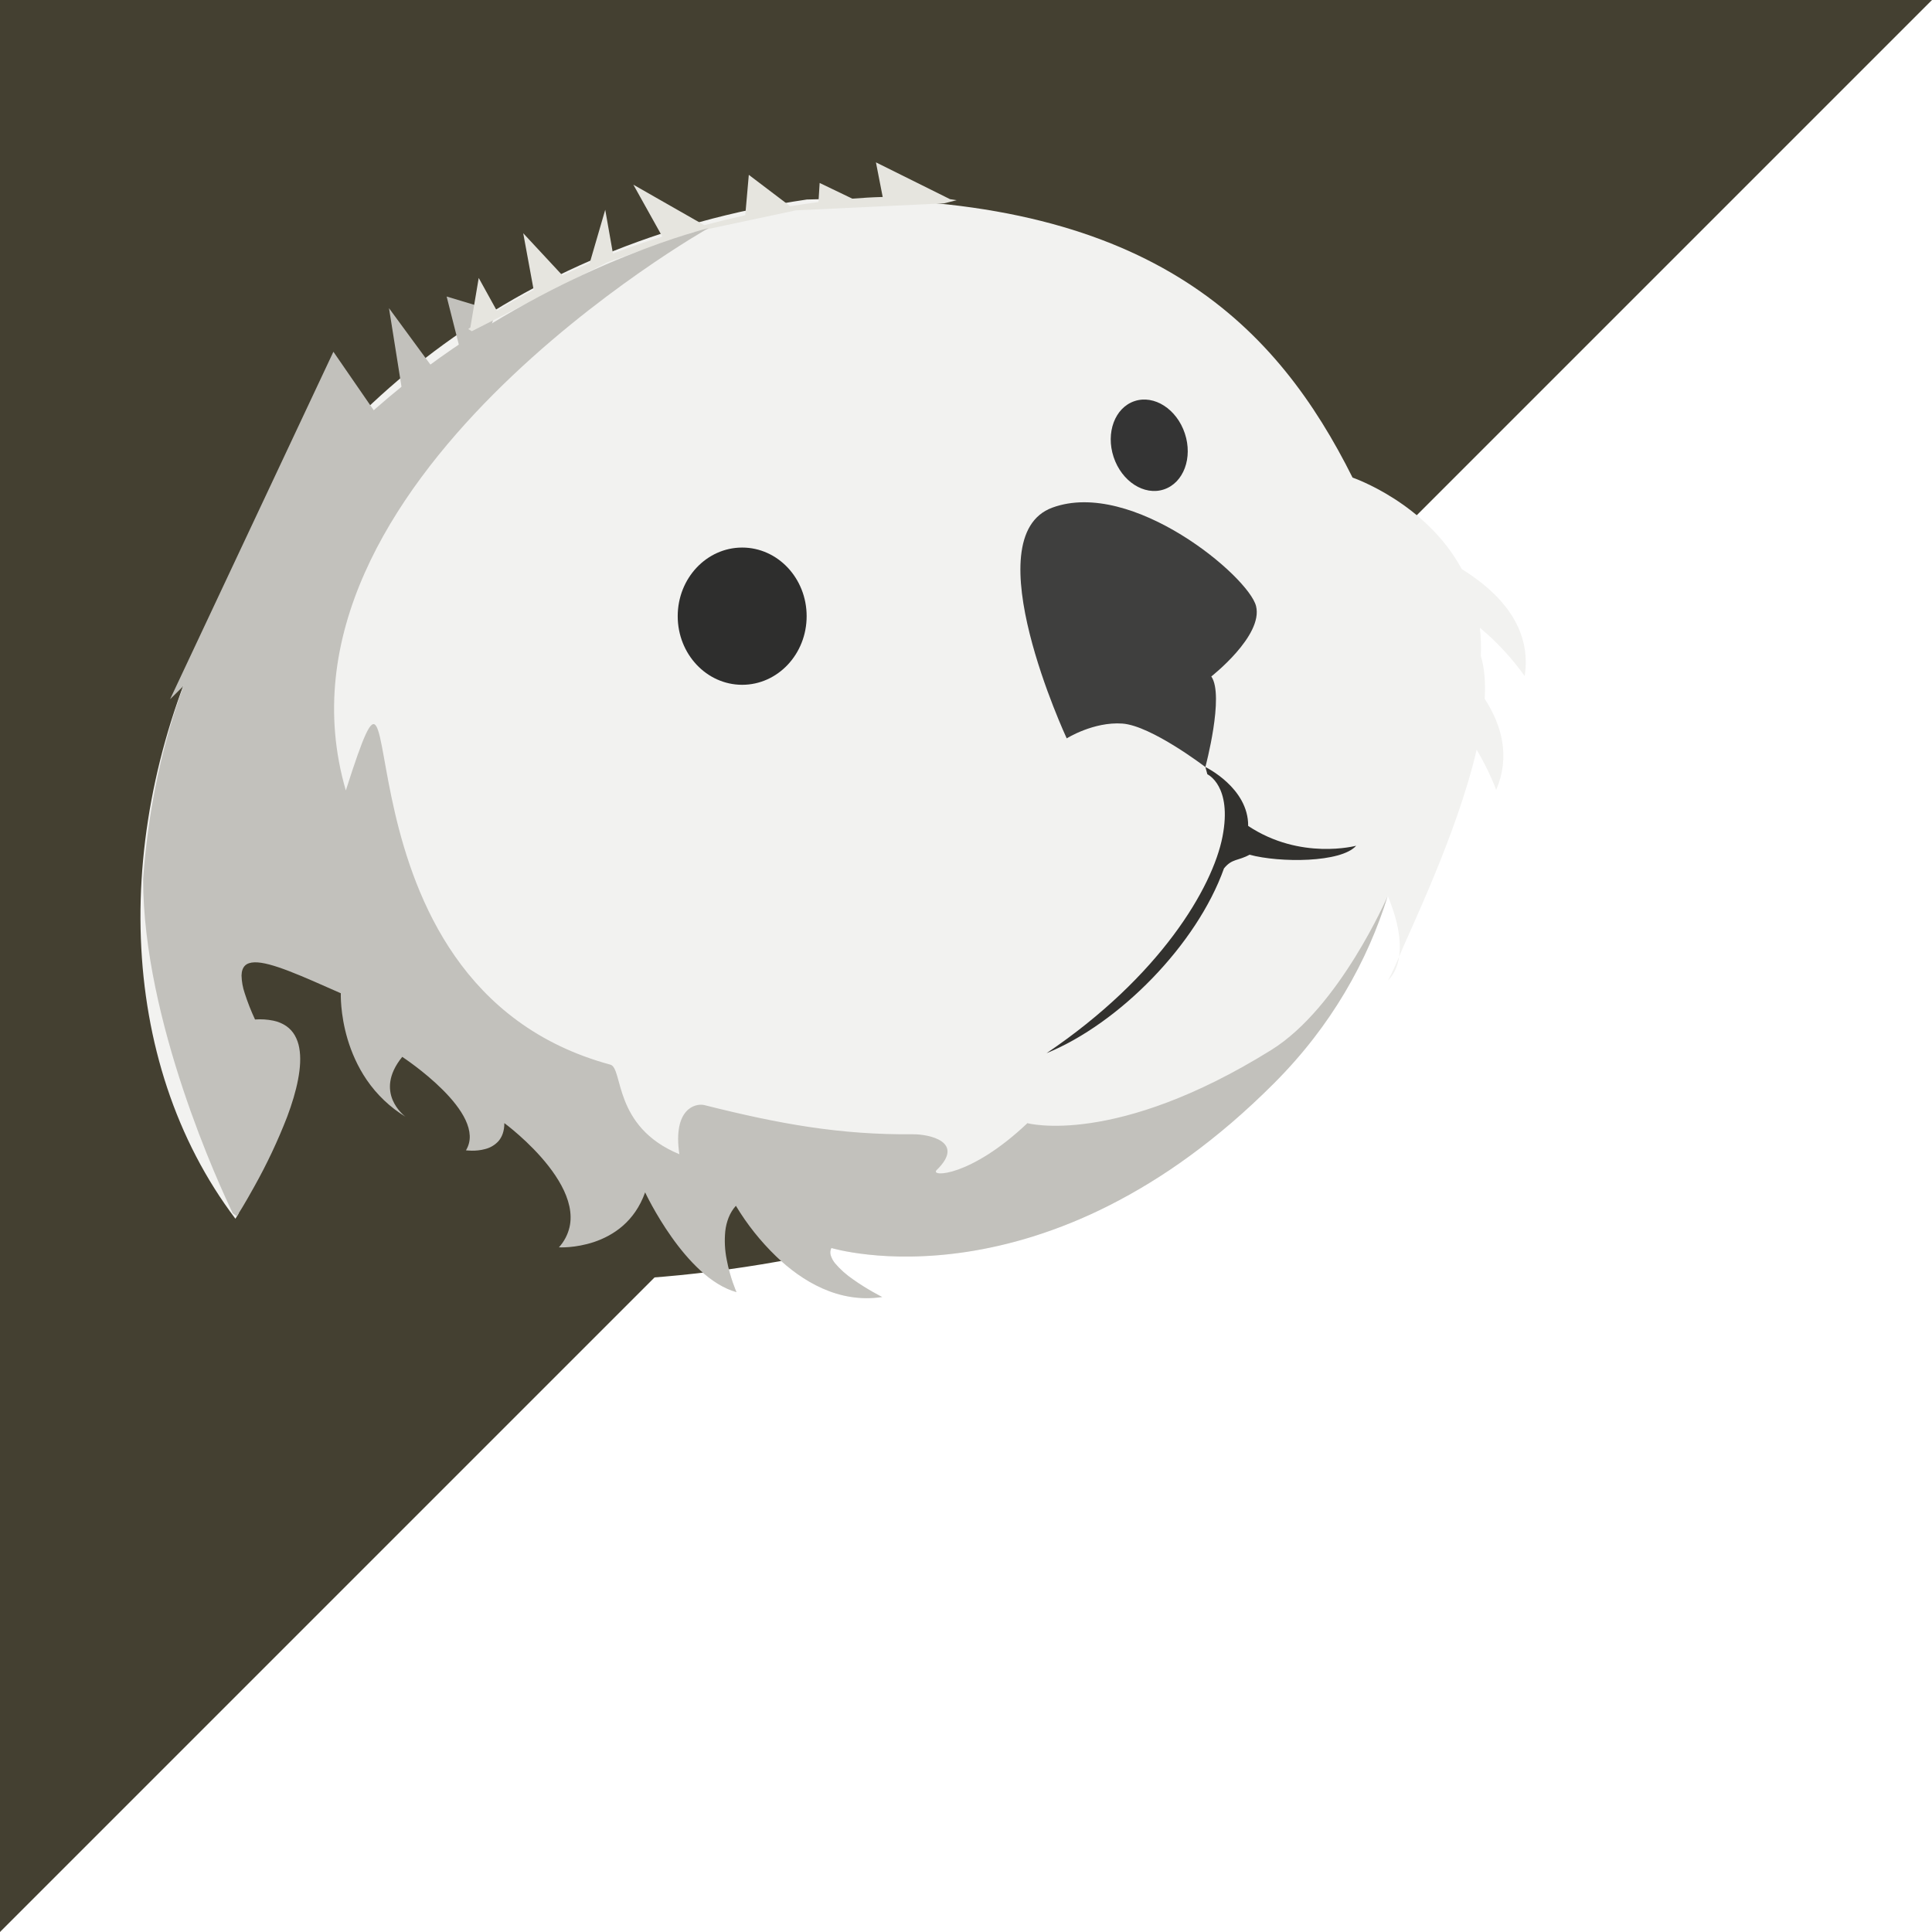
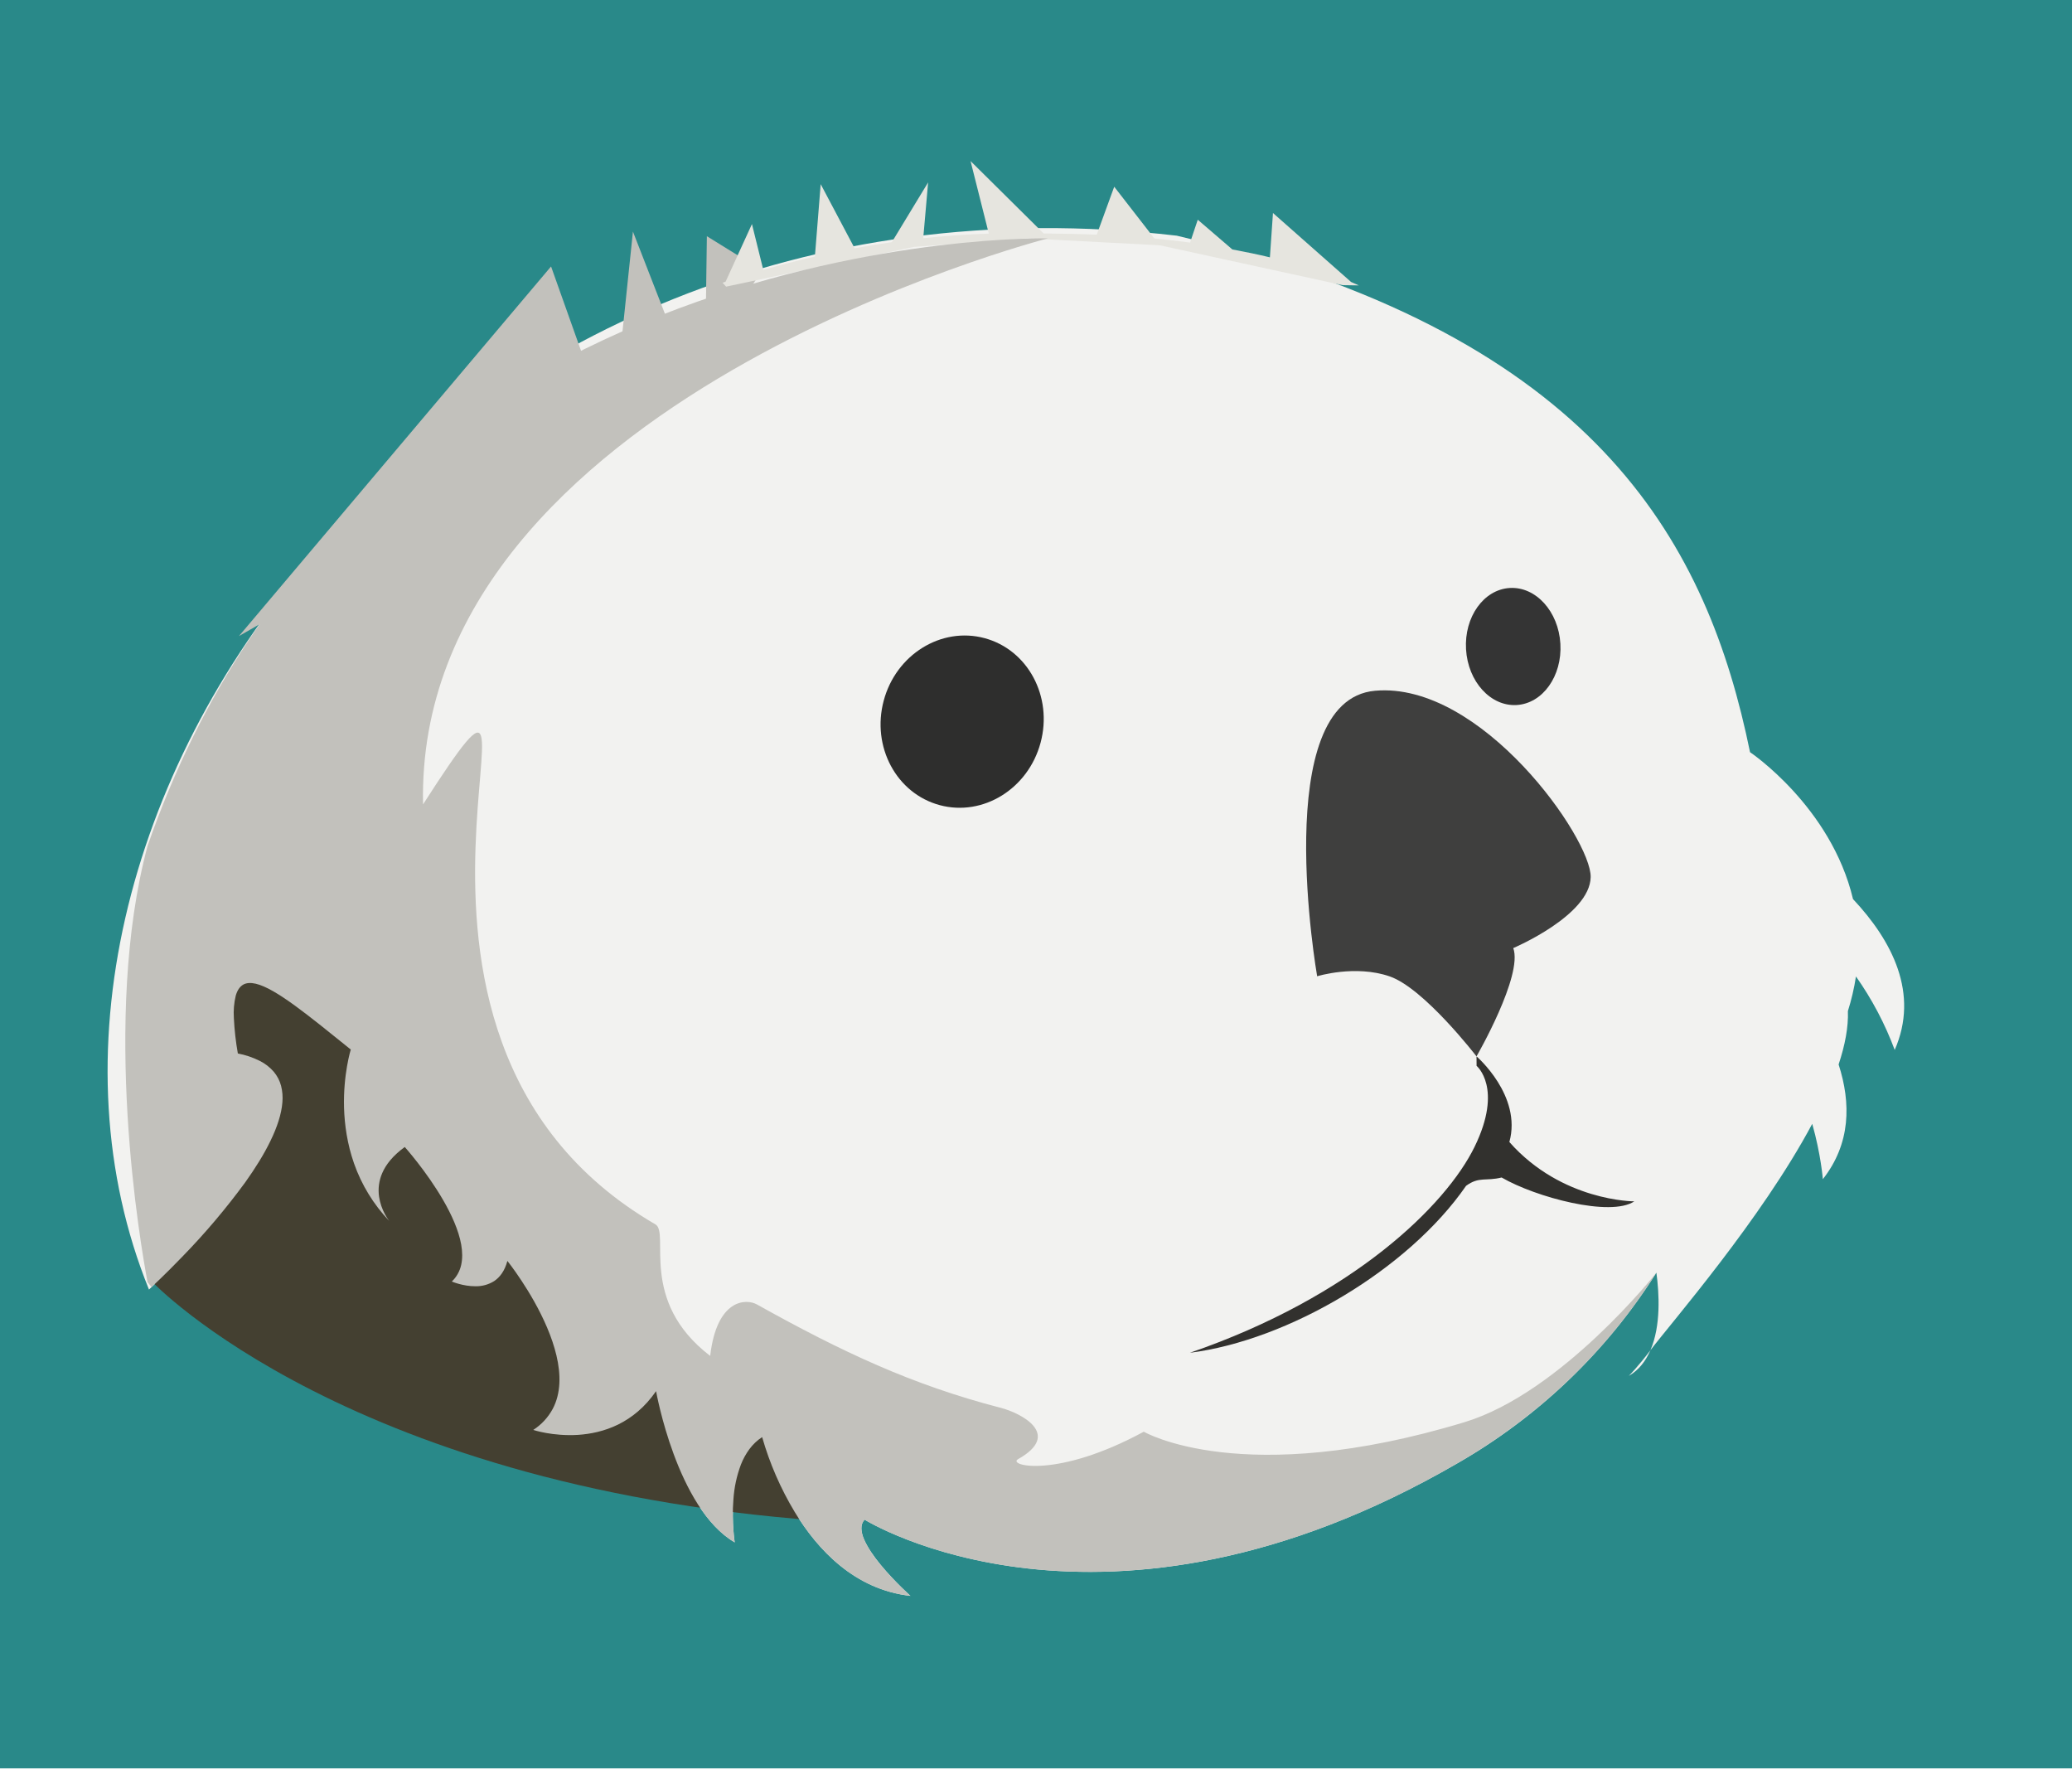
- <svg xmlns="http://www.w3.org/2000/svg" width="60mm" height="60mm" viewBox="0 0 60 60">
-   <g transform="translate(-.791 -2.665)">
-     <path d="M.791 2.665h60l-60 60z" fill="#444031" />
-     <path d="M26.817 8.844c-.316.001-.64.007-.969.017C7.467 11.573.697 30.719 8.102 40.514c0 0 4.09-6.396.61-6.189-1.17-2.575.233-1.887 2.664-.815 0 0-.104 2.54 2.01 3.836 0 0-1.019-.738-.102-1.859 0 0 2.68 1.746 1.978 2.901 0 0 1.193.18 1.193-.845 0 0 3.093 2.271 1.694 3.859 0 0 2.028.12 2.677-1.708 0 0 1.24 2.66 2.838 3.099 0 0-.808-1.809-.019-2.681 0 0 1.818 3.246 4.545 2.832 0 0-1.886-.95-1.578-1.522 0 0 6.623 2.027 13.754-5.125a14.06 14.06 0 003.523-5.81c.197.468.45 1.23.353 1.885.316-.778 1.803-3.817 2.408-6.424.405.679.606 1.25.606 1.25.437-1.024.189-1.988-.357-2.832.029-.5-.003-.953-.12-1.33a5.583 5.583 0 00-.029-.876 7.947 7.947 0 011.392 1.502c.228-1.502-.755-2.58-1.956-3.325-1.114-2.064-3.39-2.84-3.39-2.84-2.323-4.646-6.162-8.688-15.979-8.653zm17.425 23.528c-.191.472-.35.748-.35.748.205-.206.308-.467.35-.748z" fill="#f2f2f0" />
-     <ellipse cx="23.84" cy="21.801" rx="2.002" ry="2.131" fill-opacity=".812" />
-     <ellipse cx="29.42" cy="27.155" rx="1.165" ry="1.445" transform="rotate(-18.38)" fill-opacity=".783" />
-     <path d="M33.919 25.596s.83-.523 1.728-.46c.898.064 2.578 1.35 2.578 1.35s.596-2.223.184-2.813c0 0 1.618-1.265 1.39-2.184-.228-.92-3.852-3.963-6.324-3.06-2.473.904.444 7.167.444 7.167z" fill-opacity=".74" />
-     <path style="line-height:normal;font-variant-ligatures:normal;font-variant-position:normal;font-variant-caps:normal;font-variant-numeric:normal;font-variant-alternates:normal;font-variant-east-asian:normal;font-feature-settings:normal;font-variation-settings:normal;text-indent:0;text-align:start;text-decoration-line:none;text-decoration-style:solid;text-decoration-color:#000;text-transform:none;text-orientation:mixed;white-space:normal;shape-padding:0;shape-margin:0;inline-size:0;isolation:auto;mix-blend-mode:normal;solid-color:#000;solid-opacity:1" d="M38.225 26.485l.062.226s.778.352.47 1.936c-.307 1.583-1.943 4.35-5.465 6.726 2.26-.924 4.667-3.373 5.511-5.739.25-.31.439-.229.793-.425.94.254 2.847.251 3.312-.279 0 0-1.724.466-3.354-.615.01-1.185-1.33-1.83-1.33-1.83z" color="#000" font-weight="400" font-family="sans-serif" overflow="visible" fill="#32312e" />
+ <svg xmlns="http://www.w3.org/2000/svg" width="51.082mm" height="43.588mm" version="1.1" viewBox="0 0 51.082 43.588">
+   <rect width="51.082" height="43.588" fill="#298989" />
+   <g transform="rotate(15.011 28.502 21.01)">
+     <path d="m26.026 6.179c-0.316 1e-3 -0.64 7e-3 -0.969 0.017-18.381 2.712-25.151 21.858-17.746 31.653 0 0 4.09-6.396 0.61-6.189-1.17-2.575 0.233-1.887 2.664-0.815 0 0-0.104 2.54 2.01 3.836 0 0-1.019-0.738-0.102-1.859 0 0 2.68 1.746 1.978 2.901 0 0 1.193 0.18 1.193-0.845 0 0 3.093 2.271 1.694 3.859 0 0 2.028 0.12 2.677-1.708 0 0 1.24 2.66 2.838 3.099 0 0-0.808-1.809-0.019-2.681 0 0 1.818 3.246 4.545 2.832 0 0-1.886-0.95-1.578-1.522 0 0 6.623 2.027 13.754-5.125a14.06 14.06 0 0 0 3.523-5.81c0.197 0.468 0.45 1.23 0.353 1.885 0.316-0.778 1.803-3.817 2.408-6.424 0.405 0.679 0.606 1.25 0.606 1.25 0.437-1.024 0.189-1.988-0.357-2.832 0.029-0.5-3e-3 -0.953-0.12-1.33a5.583 5.583 0 0 0-0.029-0.876 7.947 7.947 0 0 1 1.392 1.502c0.228-1.502-0.755-2.58-1.956-3.325-1.114-2.064-3.39-2.84-3.39-2.84-2.323-4.646-6.162-8.688-15.979-8.653zm17.425 23.528c-0.191 0.472-0.35 0.748-0.35 0.748 0.205-0.206 0.308-0.467 0.35-0.748z" fill="#f2f2f0" />
+     <ellipse cx="23.049" cy="19.136" rx="2.002" ry="2.131" fill-opacity=".812" />
+     <ellipse transform="rotate(-18.38)" cx="29.51" cy="24.377" rx="1.165" ry="1.445" fill-opacity=".783" />
+     <path d="m33.128 22.931s0.83-0.523 1.728-0.46c0.898 0.064 2.578 1.35 2.578 1.35s0.596-2.223 0.184-2.813c0 0 1.618-1.265 1.39-2.184-0.228-0.92-3.852-3.963-6.324-3.06-2.473 0.904 0.444 7.167 0.444 7.167z" fill-opacity=".74" />
+     <path d="m37.434 23.82 0.062 0.226s0.778 0.352 0.47 1.936c-0.307 1.583-1.943 4.35-5.465 6.726 2.26-0.924 4.667-3.373 5.511-5.739 0.25-0.31 0.439-0.229 0.793-0.425 0.94 0.254 2.847 0.251 3.312-0.279 0 0-1.724 0.466-3.354-0.615 0.01-1.185-1.33-1.83-1.33-1.83z" color="#000000" fill="#32312e" font-family="sans-serif" font-weight="400" overflow="visible" solid-color="#000000" style="font-feature-settings:normal;font-variant-alternates:normal;font-variant-caps:normal;font-variant-east-asian:normal;font-variant-ligatures:normal;font-variant-numeric:normal;font-variant-position:normal;font-variation-settings:normal;inline-size:0;isolation:auto;mix-blend-mode:normal;shape-margin:0;shape-padding:0;text-decoration-color:#000000;text-decoration-line:none;text-decoration-style:solid;text-indent:0;text-orientation:mixed;text-transform:none;white-space:normal" />
+     <path d="m7.273 36.953 0.065 0.691s6.08 3.741 17.956 1.319l-2.497-2.502-4.09-0.495-11.35-10.18z" fill="#444031" />
+     <path d="m5.282 21.716 5.072-10.792 1.51 2.19 0.724-0.355-0.507-3.188 1.755 2.391 0.548-0.728-0.513-2.025 1.533 0.461-0.99 2.974z" fill="#c2c1bc" />
+     <path d="m14.542 10.217 0.109 0.07 4.213-2.143 2.65-0.93 3.2-0.681 4.607-0.218 0.39-0.098c-0.068-7e-3 -0.14-0.025-0.208-0.032l-2.3-1.143 0.21 1.075c-0.323 8e-3 -0.635 0.028-0.944 0.052l-1.014-0.487-0.037 0.593c-0.3 0.04-0.592 0.083-0.877 0.13l-1.286-0.975-0.11 1.253c-0.46 0.104-0.87 0.206-1.272 0.31l-2.203-1.257 0.898 1.611a21.44 21.44 0 0 0-1.532 0.528l-0.24-1.36-0.482 1.654c-0.284 0.122-0.566 0.25-0.847 0.384l-1.218-1.31 0.324 1.76c-0.385 0.204-0.766 0.42-1.143 0.648l-0.563-1.019-0.26 1.54c-0.023 0.014-0.043 0.03-0.065 0.045z" fill="#e6e5df" />
+     <path d="m7.355 37.774c0.035-0.055 0.236-0.37 0.54-0.92a17.05 17.05 0 0 0 1.025-2.176c0.147-0.394 0.267-0.785 0.336-1.15 0.07-0.364 0.09-0.702 0.037-0.987a1.2 1.2 0 0 0-0.137-0.386 0.896 0.896 0 0 0-0.263-0.288 1.117 1.117 0 0 0-0.406-0.17 2.07 2.07 0 0 0-0.567-0.036 6.94 6.94 0 0 1-0.321-0.818 1.837 1.837 0 0 1-0.098-0.547c3e-3 -0.14 0.04-0.24 0.107-0.308 0.068-0.066 0.167-0.098 0.294-0.102 0.254-8e-3 0.62 0.098 1.076 0.273 0.455 0.175 0.999 0.419 1.606 0.687 0 0-6e-3 0.159 0.017 0.417s0.076 0.616 0.195 1.015c0.12 0.398 0.305 0.837 0.592 1.258a3.965 3.965 0 0 0 1.206 1.146s-0.063-0.046-0.145-0.133a1.328 1.328 0 0 1-0.25-0.376 1.068 1.068 0 0 1-0.077-0.587c0.033-0.227 0.142-0.483 0.37-0.764 0 0 0.67 0.437 1.252 1.018 0.291 0.29 0.561 0.617 0.714 0.943 0.076 0.163 0.123 0.326 0.13 0.484a0.801 0.801 0 0 1-0.117 0.457s0.298 0.044 0.596-0.039a0.832 0.832 0 0 0 0.41-0.242c0.111-0.127 0.186-0.308 0.186-0.564 0 0 0.194 0.142 0.462 0.38 0.268 0.237 0.61 0.57 0.91 0.954 0.15 0.192 0.288 0.396 0.401 0.606s0.2 0.427 0.247 0.646c0.046 0.218 0.053 0.437 3e-3 0.65a1.41 1.41 0 0 1-0.328 0.622s0.126 8e-3 0.326-9e-3 0.475-0.06 0.769-0.158c0.294-0.1 0.608-0.256 0.89-0.502a2.33 2.33 0 0 0 0.39-0.44c0.118-0.171 0.22-0.37 0.302-0.598 0 0 0.31 0.665 0.82 1.385 0.254 0.36 0.56 0.733 0.9 1.044 0.17 0.156 0.35 0.296 0.537 0.41 0.187 0.115 0.381 0.204 0.581 0.26 0 0-0.202-0.452-0.305-1.014a2.986 2.986 0 0 1-0.044-0.88 1.65 1.65 0 0 1 0.104-0.422c0.053-0.133 0.127-0.257 0.226-0.366a7.665 7.665 0 0 0 1.25 1.571c0.198 0.19 0.419 0.378 0.658 0.548 0.24 0.17 0.5 0.323 0.776 0.446 0.277 0.123 0.571 0.216 0.882 0.265 0.31 0.05 0.638 0.054 0.978 3e-3 0 0-0.471-0.237-0.904-0.546a2.802 2.802 0 0 1-0.557-0.497 0.73 0.73 0 0 1-0.137-0.25 0.3 0.3 0 0 1 0.02-0.229s0.415 0.127 1.147 0.205c0.366 0.04 0.811 0.067 1.325 0.06a12.681 12.681 0 0 0 1.732-0.145c0.636-0.097 1.328-0.25 2.064-0.48a15.5 15.5 0 0 0 2.329-0.947 18.01 18.01 0 0 0 2.519-1.544c0.432-0.314 0.868-0.66 1.309-1.037 0.44-0.379 0.884-0.79 1.33-1.237 0.454-0.456 0.863-0.923 1.23-1.399a14.016 14.016 0 0 0 1.738-2.924c0.217-0.495 0.4-0.99 0.554-1.485 0 2e-3 -1.49 3.46-3.613 4.781-4.856 3.021-7.577 2.275-7.577 2.275-1.776 1.685-3.045 1.678-2.818 1.456 0.906-0.884-0.247-1.116-0.736-1.111-2.266 0.02-4.14-0.318-6.473-0.905-0.288-0.072-0.99 0.117-0.782 1.524-2.072-0.854-1.736-2.671-2.144-2.782-9.143-2.473-5.96-15.56-8.214-8.515-2.782-9.546 11.266-17.465 11.266-17.465s-16.398 3.994-17.561 20.217c1e-3 4.411 2.382 9.545 2.784 10.38 0.039 0.032 0.086 0.062 0.126 0.094z" fill="#c2c1bc" />
  </g>
-   <path d="M7.273 36.953l.065.691s6.08 3.741 17.956 1.319l-2.497-2.502-4.09-.495-11.35-10.18z" fill="#444031" />
-   <path d="M5.282 21.716l5.072-10.792 1.51 2.19.724-.355-.507-3.188 1.755 2.391.548-.728-.513-2.025 1.533.461-.99 2.974z" fill="#c2c1bc" />
-   <path d="M14.542 10.217l.109.07 4.213-2.143 2.65-.93 3.2-.681 4.607-.218.39-.098c-.068-.007-.14-.025-.208-.032l-2.3-1.143.21 1.075c-.323.008-.635.028-.944.052l-1.014-.487-.037.593c-.3.04-.592.083-.877.13l-1.286-.975-.11 1.253c-.46.104-.87.206-1.272.31L19.67 5.736l.898 1.611a21.44 21.44 0 00-1.532.528l-.24-1.36-.482 1.654c-.284.122-.566.25-.847.384l-1.218-1.31.324 1.76c-.385.204-.766.42-1.143.648l-.563-1.019-.26 1.54c-.023.014-.043.03-.065.045z" fill="#e6e5df" />
-   <path d="M7.355 37.774c.035-.055.236-.37.54-.92a17.05 17.05 0 001.025-2.176c.147-.394.267-.785.336-1.15.07-.364.09-.702.037-.987a1.2 1.2 0 00-.137-.386.896.896 0 00-.263-.288 1.117 1.117 0 00-.406-.17 2.07 2.07 0 00-.567-.036 6.94 6.94 0 01-.321-.818 1.837 1.837 0 01-.098-.547c.003-.14.04-.24.107-.308.068-.066.167-.098.294-.102.254-.008.62.098 1.076.273.455.175.999.419 1.606.687 0 0-.006.159.017.417s.076.616.195 1.015c.12.398.305.837.592 1.258a3.965 3.965 0 001.206 1.146s-.063-.046-.145-.133a1.328 1.328 0 01-.25-.376 1.068 1.068 0 01-.077-.587c.033-.227.142-.483.37-.764 0 0 .67.437 1.252 1.018.291.29.561.617.714.943.076.163.123.326.13.484a.801.801 0 01-.117.457s.298.044.596-.039a.832.832 0 00.41-.242c.111-.127.186-.308.186-.564 0 0 .194.142.462.38.268.237.61.57.91.954.15.192.288.396.401.606.113.21.2.427.247.646.046.218.053.437.003.65a1.41 1.41 0 01-.328.622s.126.008.326-.009.475-.06.769-.158c.294-.1.608-.256.89-.502a2.33 2.33 0 00.39-.44c.118-.171.22-.37.302-.598 0 0 .31.665.82 1.385.254.36.56.733.9 1.044.17.156.35.296.537.41.187.115.381.204.581.26 0 0-.202-.452-.305-1.014a2.986 2.986 0 01-.044-.88 1.65 1.65 0 01.104-.422c.053-.133.127-.257.226-.366a7.665 7.665 0 001.25 1.571c.198.19.419.378.658.548.24.17.5.323.776.446.277.123.571.216.882.265.31.05.638.054.978.003 0 0-.471-.237-.904-.546a2.802 2.802 0 01-.557-.497.73.73 0 01-.137-.25.3.3 0 01.02-.229s.415.127 1.147.205c.366.04.811.067 1.325.06a12.681 12.681 0 001.732-.145c.636-.097 1.328-.25 2.064-.48a15.5 15.5 0 002.329-.947 18.01 18.01 0 002.519-1.544c.432-.314.868-.66 1.309-1.037.44-.379.884-.79 1.33-1.237.454-.456.863-.923 1.23-1.399a14.016 14.016 0 001.738-2.924c.217-.495.4-.99.554-1.485 0 .002-1.49 3.46-3.613 4.781-4.856 3.021-7.577 2.275-7.577 2.275-1.776 1.685-3.045 1.678-2.818 1.456.906-.884-.247-1.116-.736-1.111-2.266.02-4.14-.318-6.473-.905-.288-.072-.99.117-.782 1.524-2.072-.854-1.736-2.671-2.144-2.782-9.143-2.473-5.96-15.56-8.214-8.515C7.958 15.002 22.006 7.083 22.006 7.083S5.608 11.077 4.445 27.3c.001 4.411 2.382 9.545 2.784 10.38.039.032.086.062.126.094z" fill="#c2c1bc" />
</svg>
